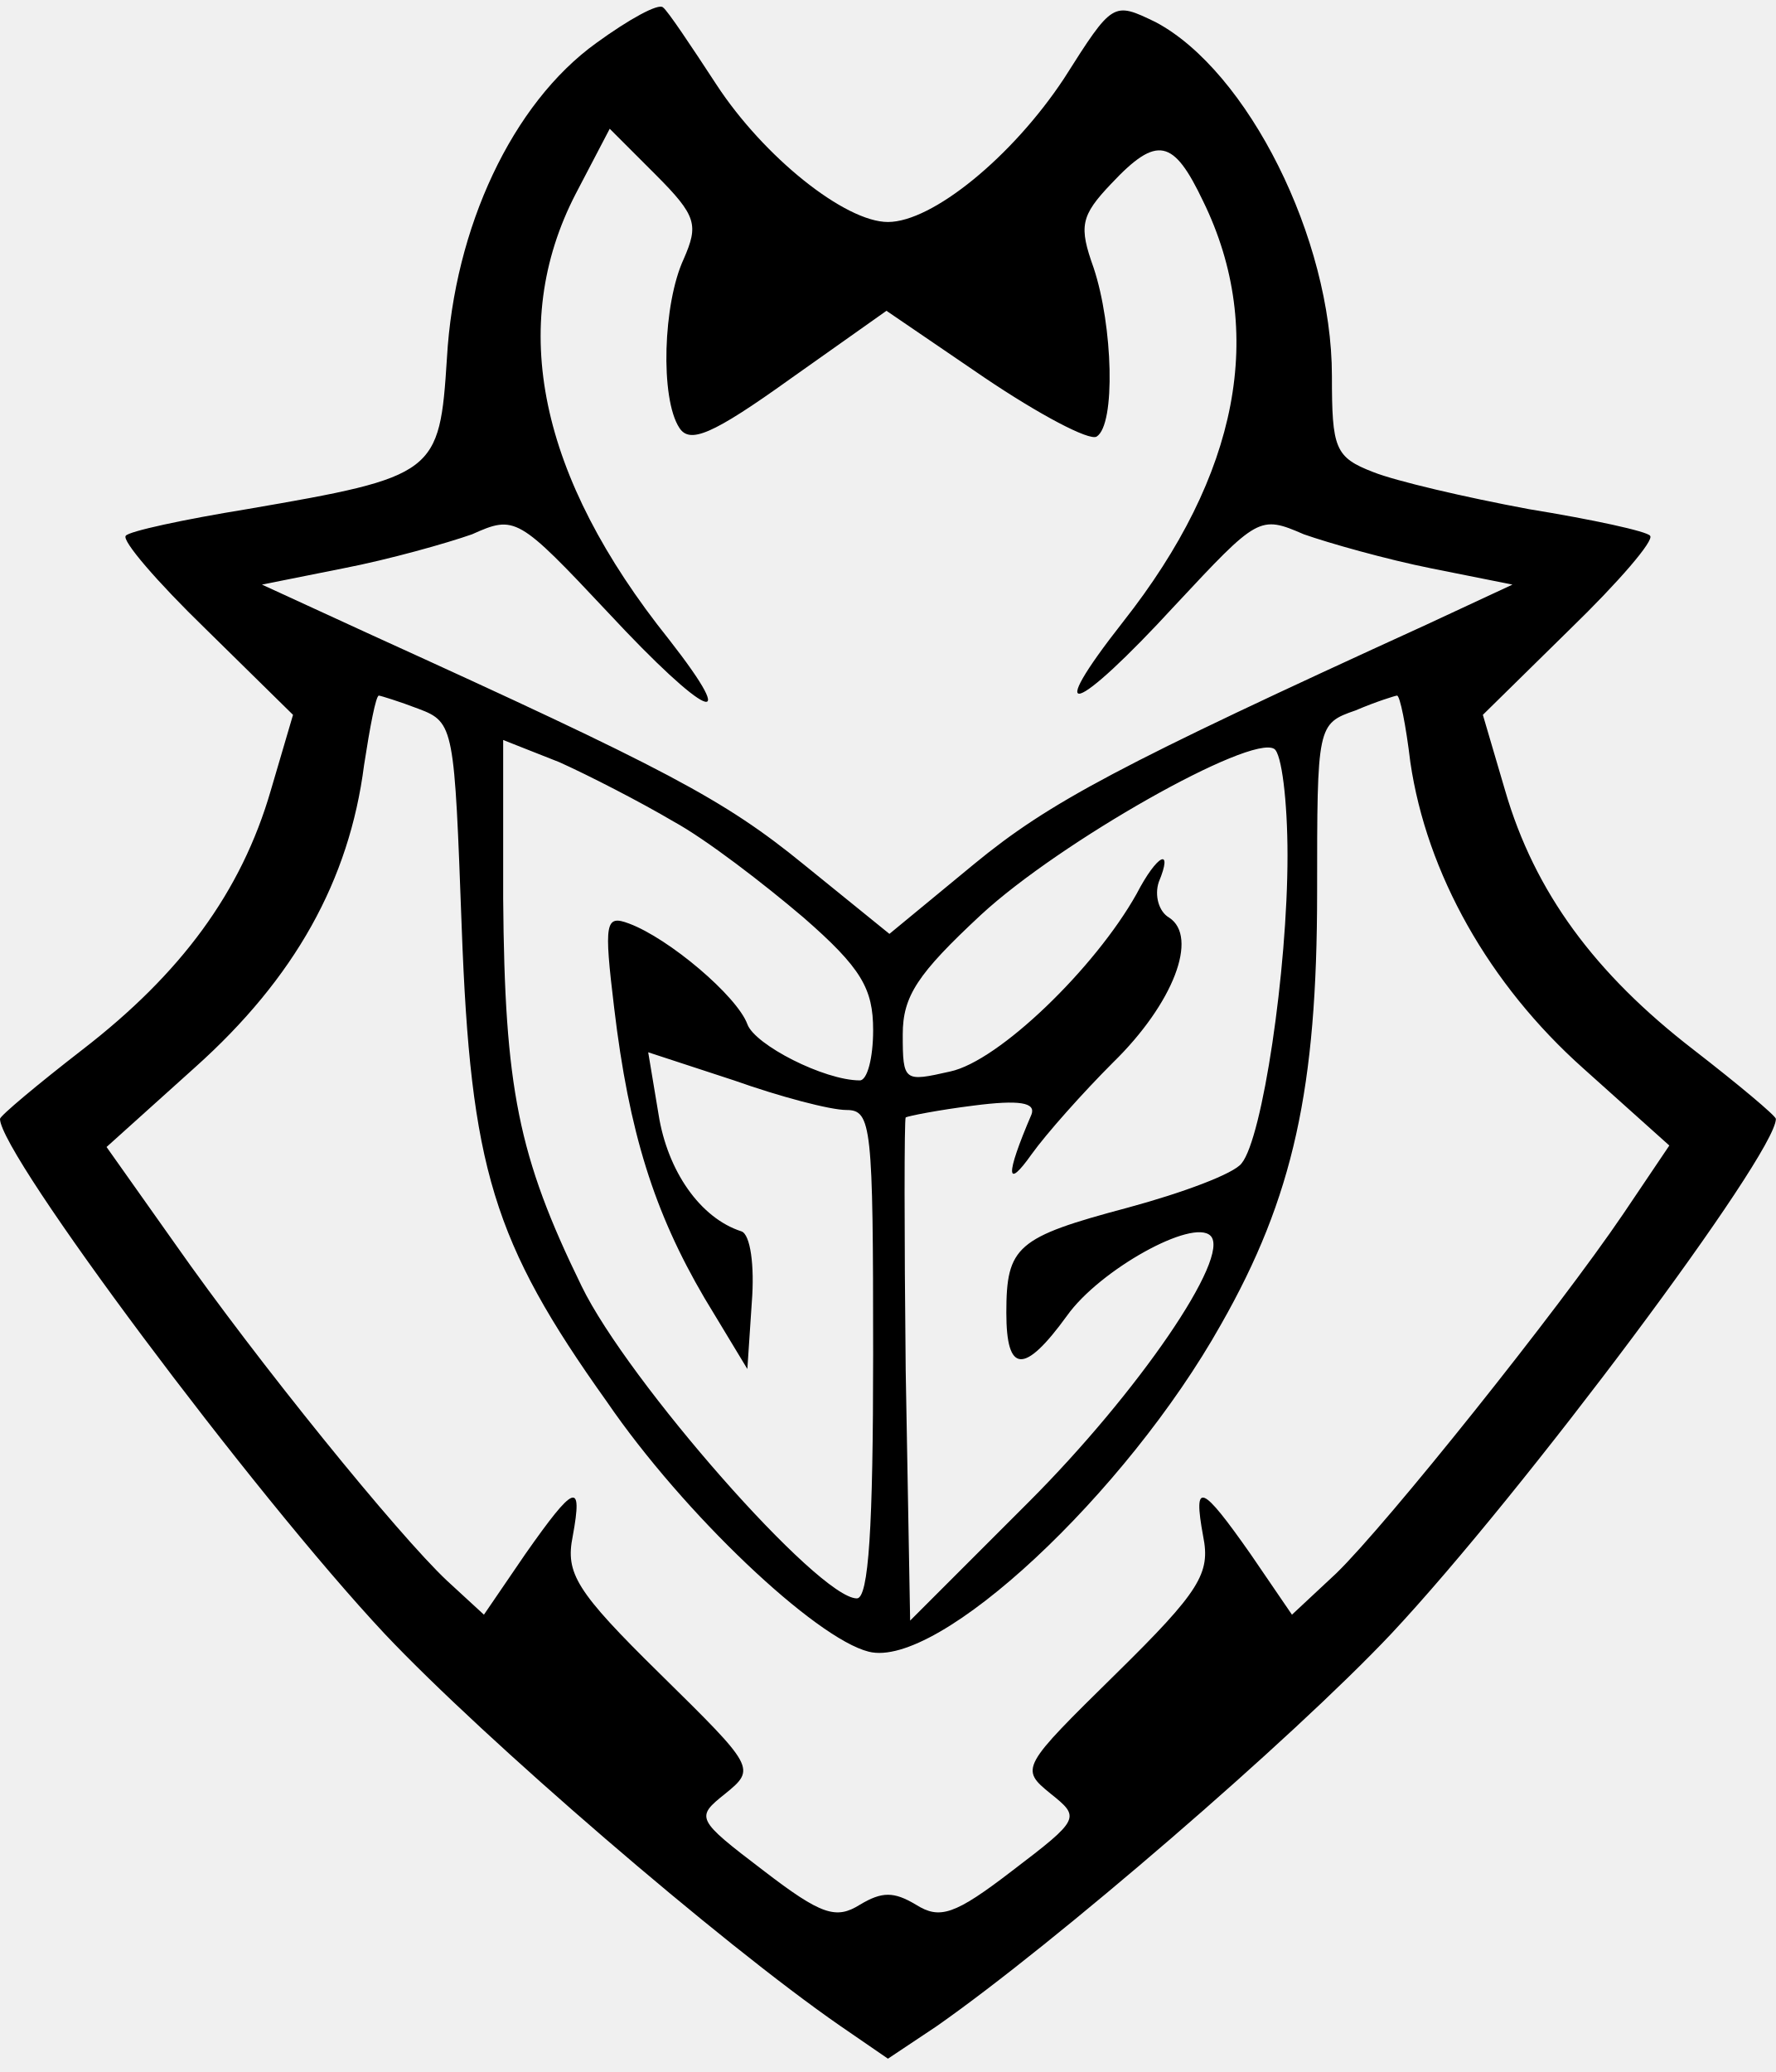
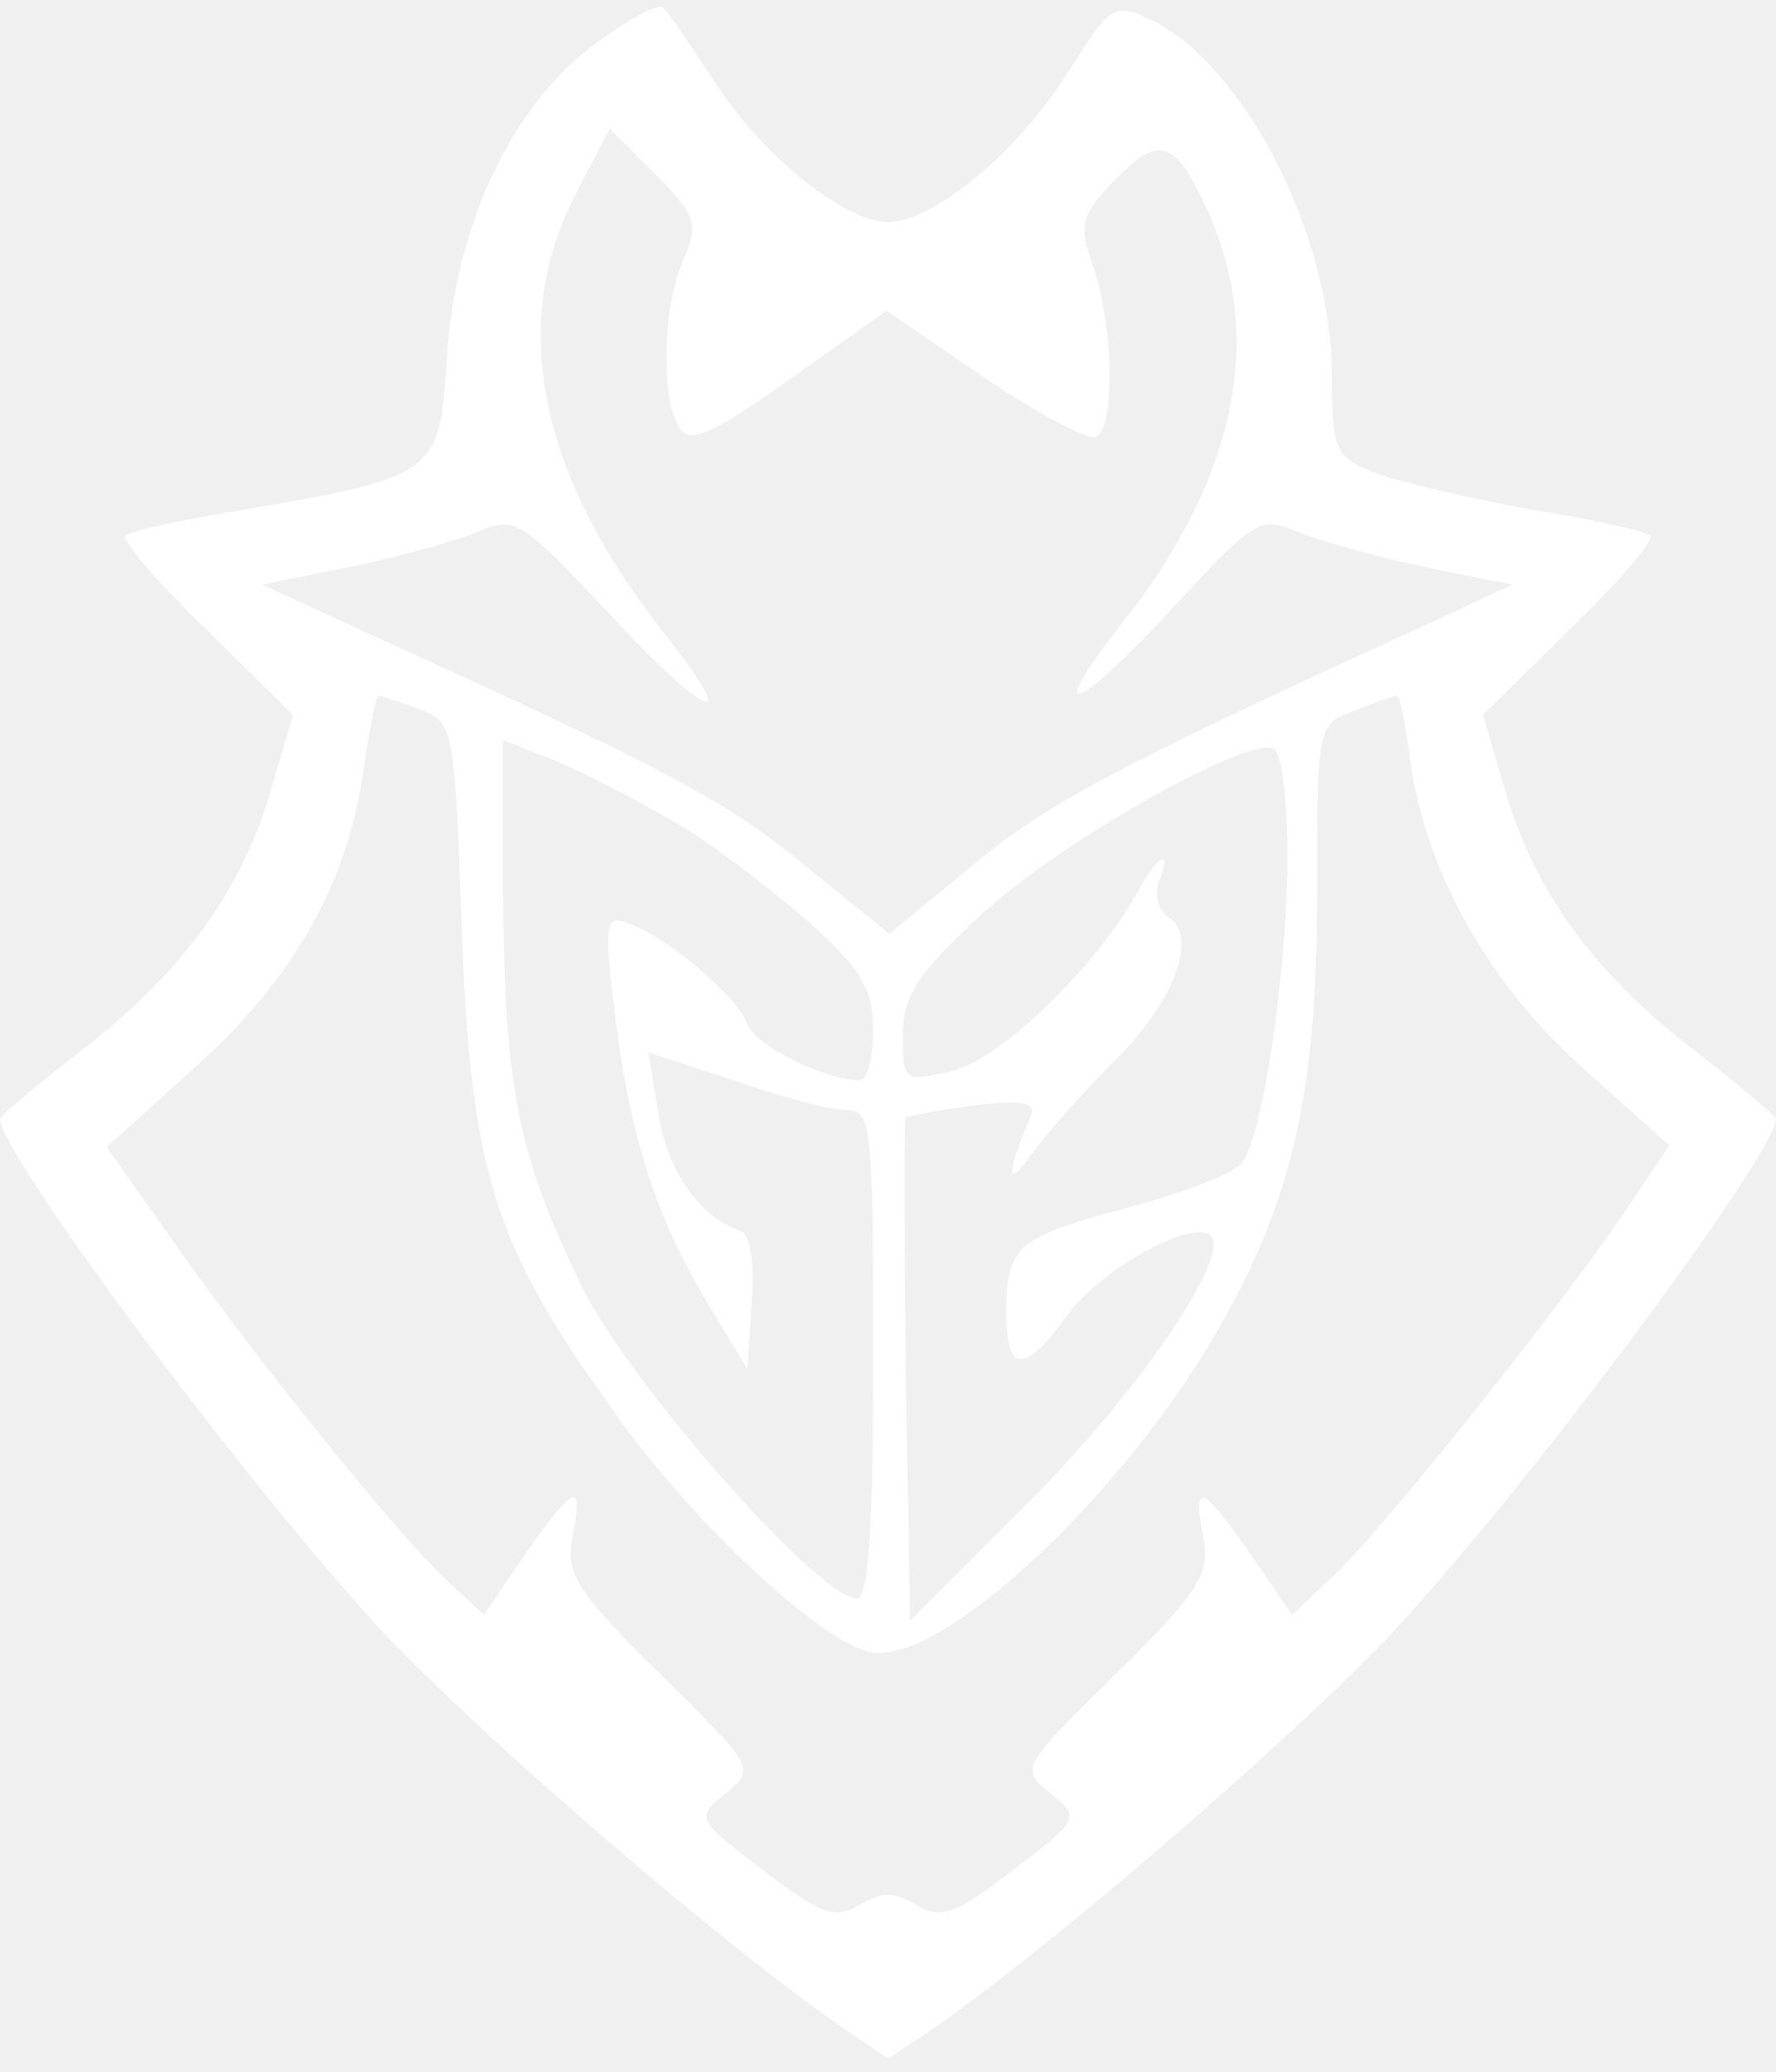
<svg xmlns="http://www.w3.org/2000/svg" version="1.0" width="120pt" height="140pt" viewBox="0 0 120 140" preserveAspectRatio="xMidYMid meet">
-   <g transform="translate(0,140) scale(0.1,-0.1)" fill="#000000" stroke="none">
+   <g transform="translate(0,140) scale(0.1,-0.1)" fill="#FFFFFF" stroke="none">
    <path d="M403 1371 c-57 -41 -96 -125 -101 -213 -5 -78 -7 -80 -135 -102 -43 -7 -80 -15 -82 -18 -3 -3 21 -31 54 -63 l59 -58 -15 -51 c-20 -69 -61 -124 -127 -175 -31 -24 -56 -45 -56 -47 0 -24 171 -253 260 -348 67 -71 227 -209 308 -265 l32 -22 33 22 c80 56 240 194 307 265 89 95 260 324 260 348 0 2 -25 23 -56 47 -66 51 -107 106 -127 175 l-15 51 59 58 c33 32 57 60 54 63 -2 3 -39 11 -82 18 -43 8 -90 19 -105 25 -26 10 -28 16 -28 65 0 93 -57 206 -119 239 -29 14 -29 14 -62 -38 -35 -53 -89 -97 -119 -97 -29 0 -84 44 -116 93 -17 26 -33 50 -36 52 -3 3 -23 -8 -45 -24z m59 -146 c-14 -30 -16 -94 -3 -114 7 -11 22 -5 75 33 l65 46 66 -45 c37 -25 71 -43 76 -40 13 8 11 75 -2 114 -10 28 -9 35 12 57 31 33 42 30 62 -12 43 -88 24 -185 -54 -284 -55 -70 -33 -63 35 11 56 60 57 61 87 48 17 -6 56 -17 86 -23 l55 -11 -58 -27 c-208 -95 -255 -120 -306 -162 l-57 -47 -58 47 c-54 44 -92 64 -292 155 l-74 34 55 11 c31 6 70 17 87 23 29 13 31 12 92 -53 66 -71 91 -82 41 -18 -88 110 -109 212 -63 301 l23 44 31 -31 c28 -28 29 -34 19 -57z m-179 -304 c24 -9 24 -13 29 -148 6 -162 21 -212 98 -320 52 -76 141 -160 177 -169 47 -12 174 107 238 221 49 86 65 160 65 292 0 113 0 114 26 123 14 6 27 10 28 10 2 0 6 -20 9 -45 11 -75 53 -150 117 -207 l58 -52 -31 -46 c-44 -65 -160 -210 -194 -243 l-30 -28 -28 41 c-33 47 -39 50 -32 12 5 -25 -2 -37 -59 -93 -64 -63 -65 -64 -44 -81 20 -16 20 -17 -26 -52 -39 -30 -49 -33 -65 -23 -15 9 -23 9 -38 0 -16 -10 -26 -7 -65 23 -46 35 -46 36 -26 52 21 17 20 18 -44 81 -57 56 -64 68 -59 93 7 38 1 35 -32 -12 l-28 -41 -25 23 c-33 31 -128 148 -184 228 l-46 65 60 54 c67 60 104 126 114 204 4 26 8 47 10 47 1 0 14 -4 27 -9z m172 -76 c22 -12 61 -42 88 -65 39 -34 47 -48 47 -76 0 -19 -4 -34 -9 -34 -24 0 -71 24 -76 38 -7 19 -53 58 -80 68 -16 6 -17 1 -10 -57 10 -84 27 -138 61 -196 l29 -48 3 45 c2 25 -1 46 -7 48 -28 9 -50 41 -56 79 l-7 42 58 -19 c31 -11 65 -20 76 -20 17 0 18 -11 18 -165 0 -117 -3 -165 -11 -165 -26 0 -155 147 -186 211 -43 88 -52 134 -53 262 l0 107 38 -15 c20 -9 55 -27 77 -40z m415 -23 c0 -78 -17 -191 -31 -208 -5 -7 -40 -20 -77 -30 -75 -20 -82 -26 -82 -71 0 -41 12 -42 41 -2 22 31 85 66 97 54 14 -14 -49 -106 -123 -180 l-80 -80 -3 169 c-1 93 -1 170 0 171 2 1 22 5 46 8 31 4 42 2 39 -6 -18 -42 -17 -51 0 -27 10 14 35 42 55 62 41 40 58 85 38 98 -7 4 -10 15 -7 24 10 24 -1 19 -15 -8 -28 -50 -93 -113 -126 -120 -31 -7 -32 -7 -32 25 0 26 10 41 53 81 53 49 182 122 198 112 5 -3 9 -35 9 -72z" />
  </g>
</svg>
